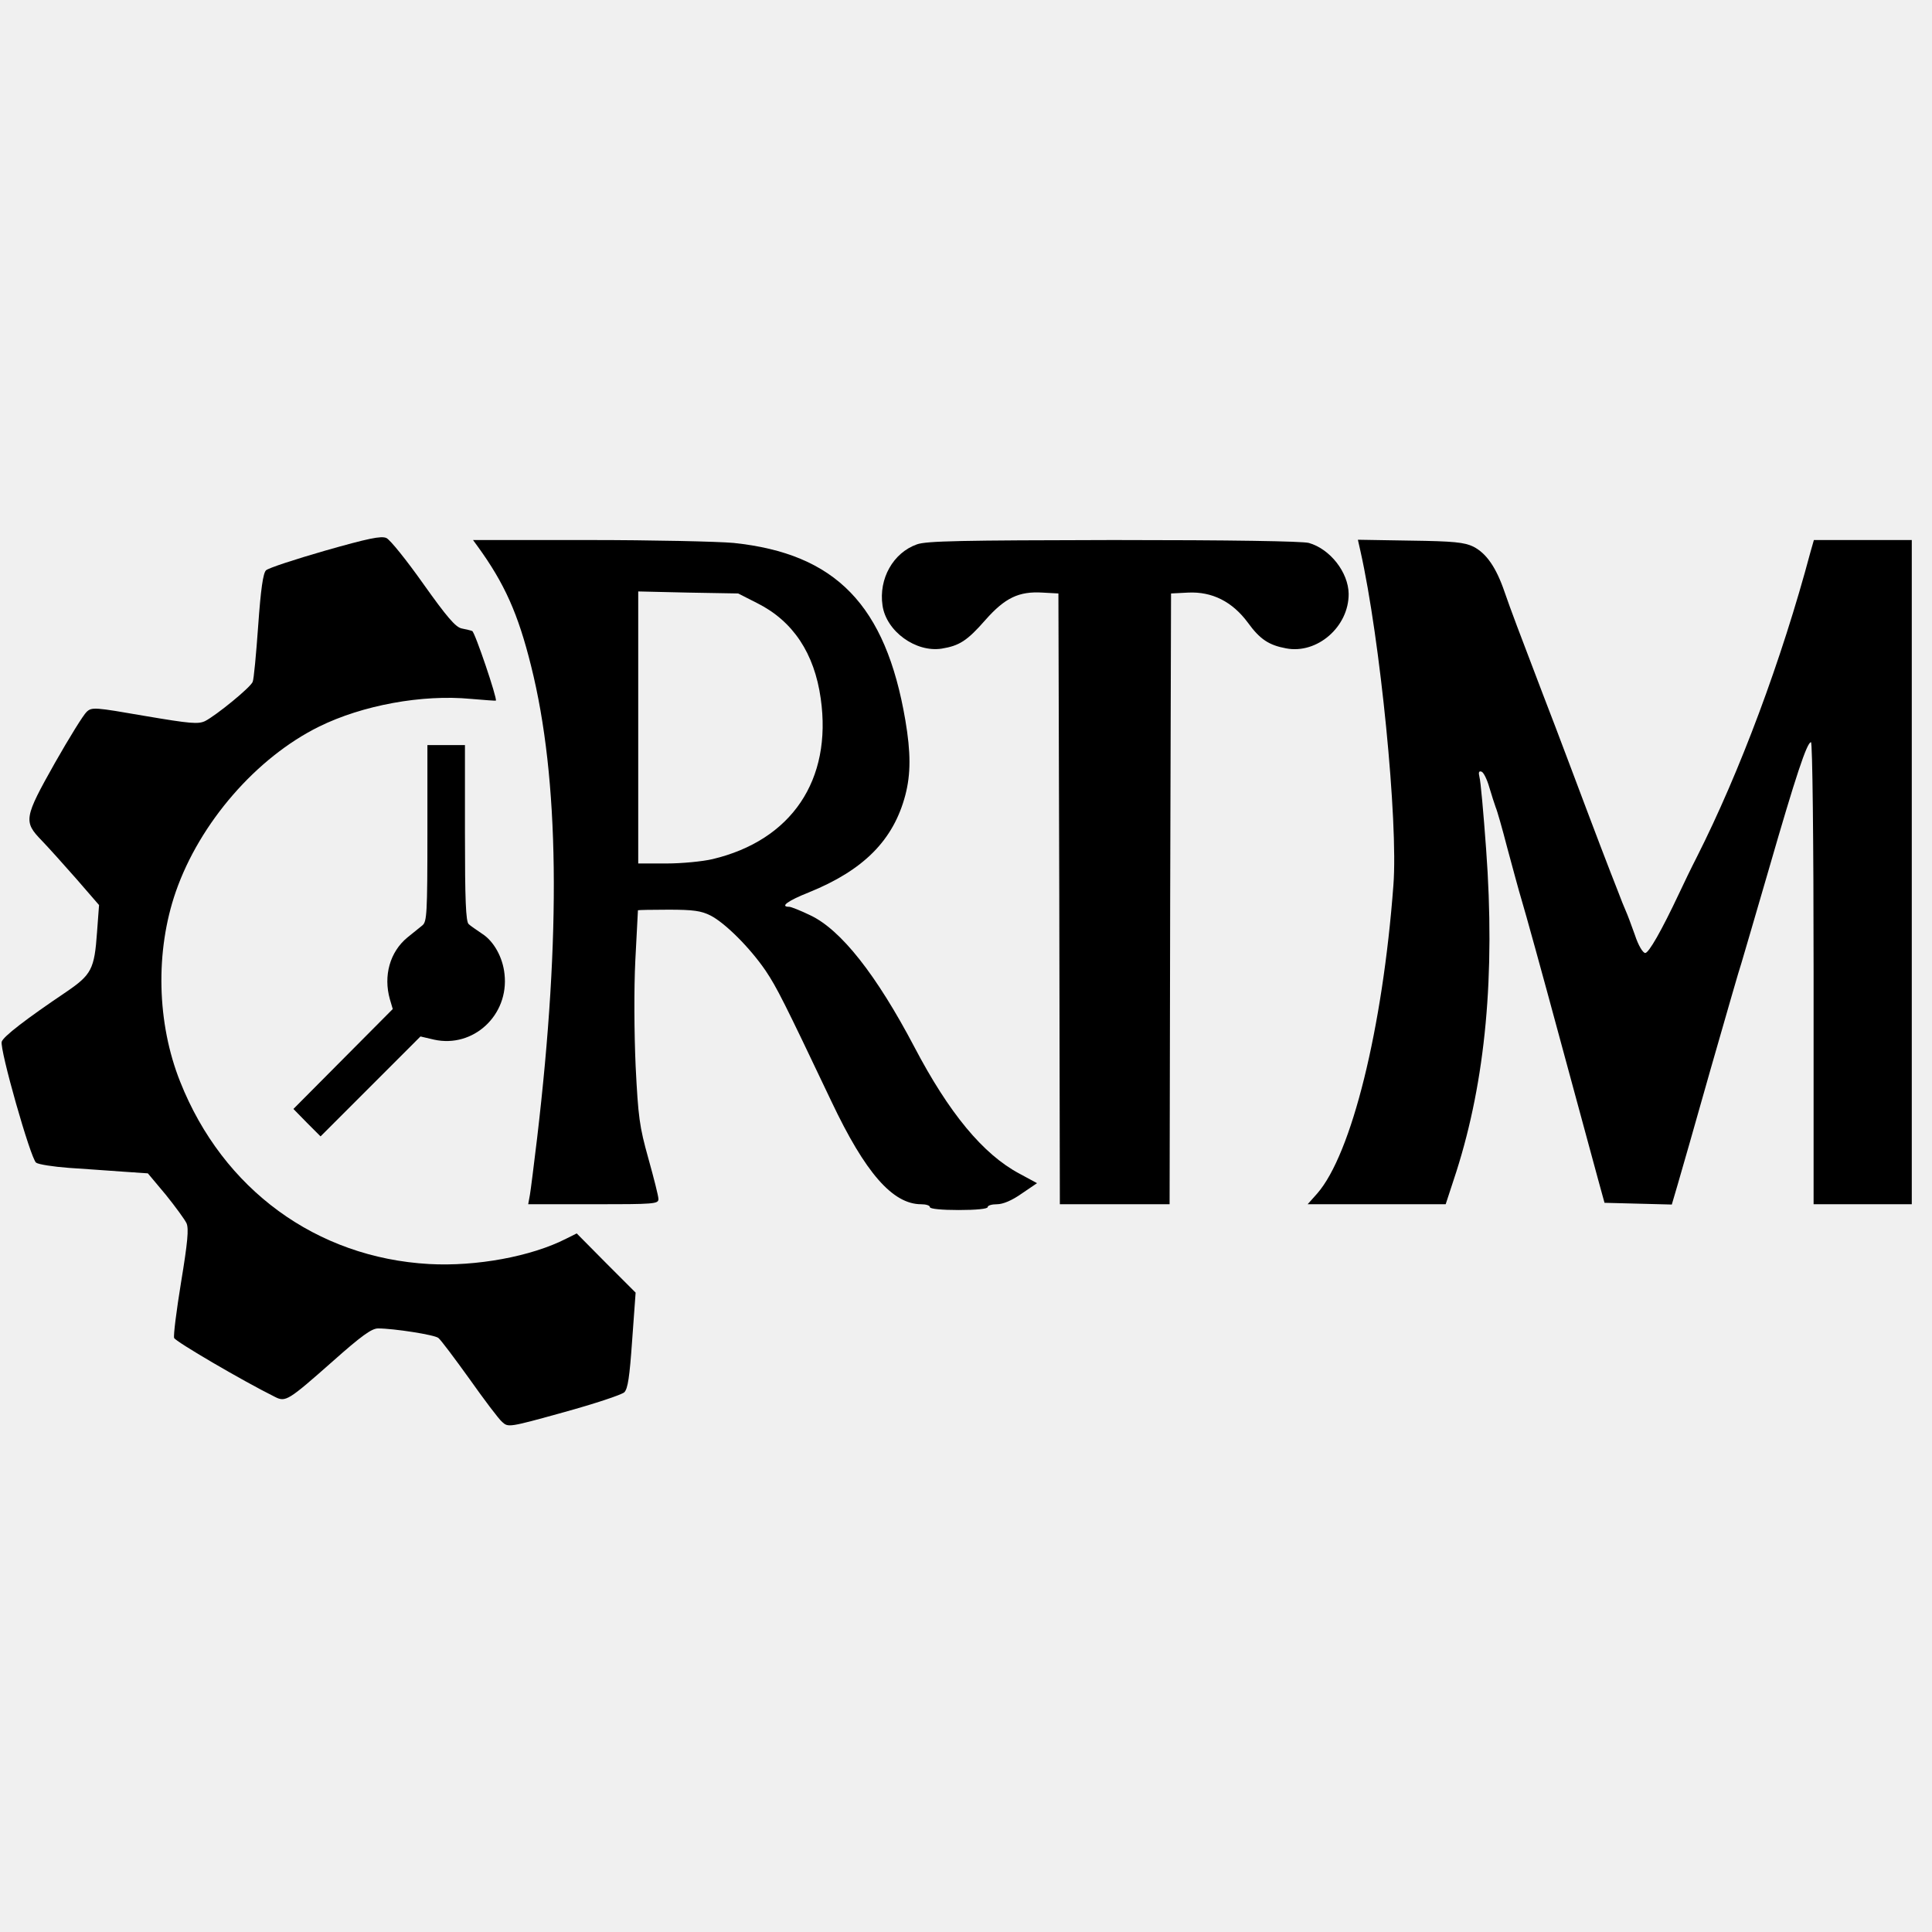
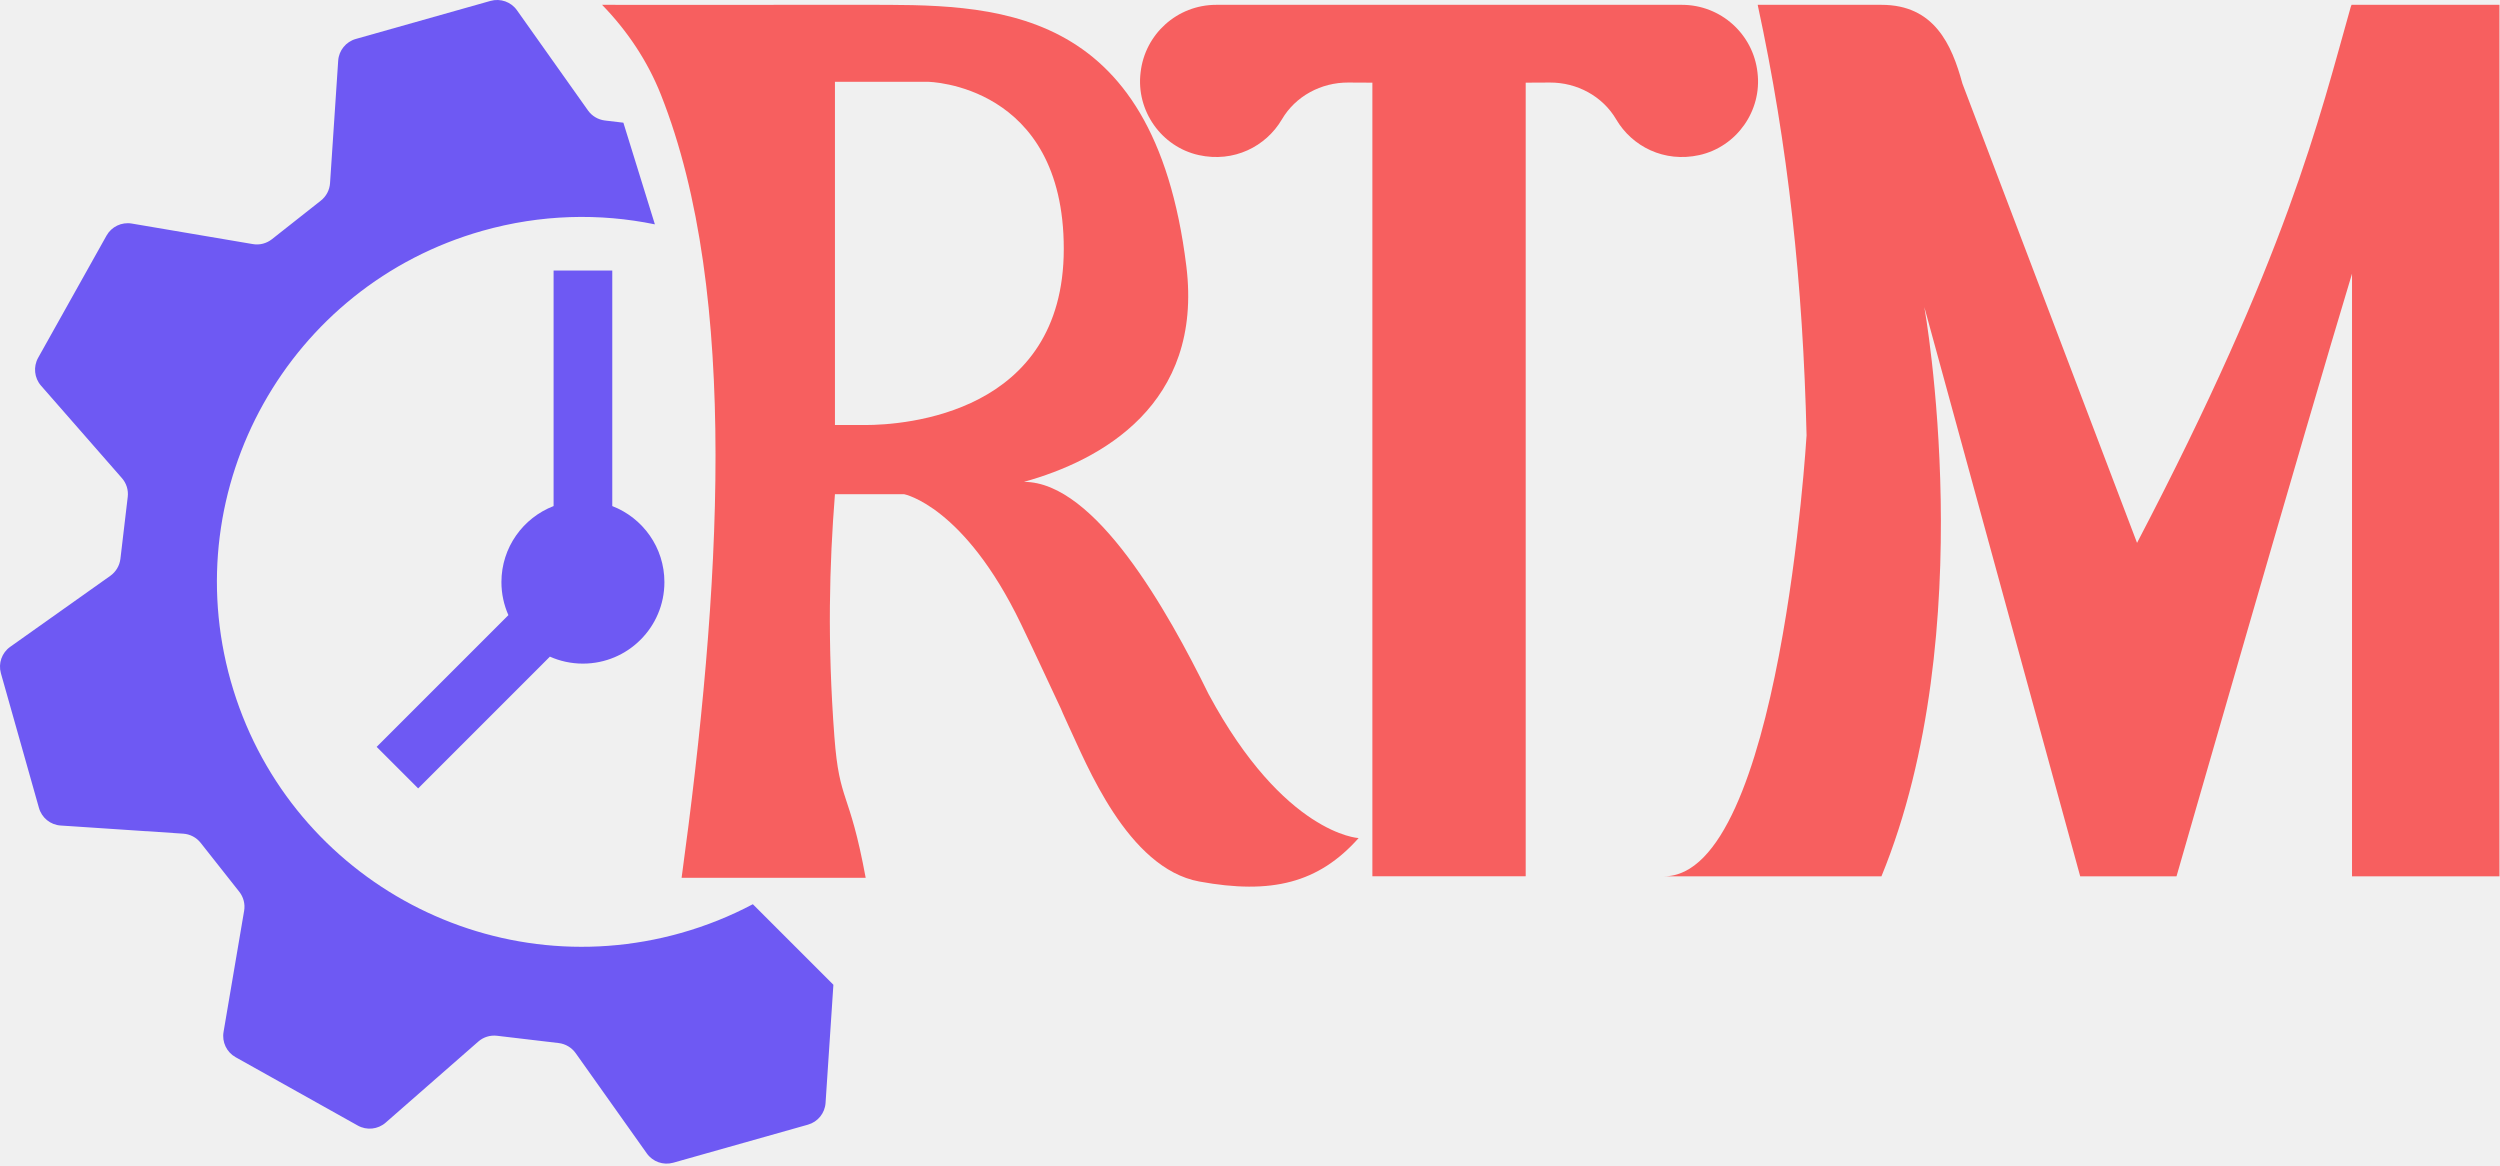
- <svg xmlns="http://www.w3.org/2000/svg" version="1.0" width="669pt" height="669pt" viewBox="0 0 669 669" preserveAspectRatio="xMidYMid meet">
-   <g transform="translate(0,669) scale(0.1,-0.1)" fill="#000000" stroke="none">
-     <path d="M1125 4783 c-104 -30 -196 -60 -204 -68 -10 -10 -18 -65 -27 -192 -7 -98 -15 -185 -19 -194 -7 -19 -126 -116 -165 -136 -24 -11 -50 -9 -209 18 -173 30 -183 31 -201 14 -11 -10 -60 -89 -110 -177 -107 -190 -109 -203 -46 -268 24 -25 78 -85 121 -134 l78 -90 -7 -94 c-9 -128 -19 -147 -107 -207 -141 -95 -217 -154 -223 -172 -8 -25 100 -405 119 -419 8 -6 59 -14 113 -18 53 -4 137 -9 186 -13 l88 -6 62 -74 c33 -41 66 -86 72 -99 8 -19 4 -65 -19 -204 -16 -98 -27 -185 -24 -193 4 -12 238 -149 349 -204 37 -19 46 -13 200 123 99 88 135 114 157 114 54 0 196 -22 209 -33 8 -6 56 -70 107 -141 51 -72 102 -140 114 -150 21 -19 23 -19 214 34 105 29 199 60 209 69 12 13 18 51 27 180 l12 165 -102 102 -102 103 -36 -18 c-121 -62 -312 -97 -475 -88 -390 22 -714 258 -862 631 -81 203 -87 452 -15 659 83 238 279 464 496 571 150 74 357 112 525 96 47 -4 86 -7 87 -6 6 5 -73 239 -82 241 -5 2 -22 6 -37 9 -21 5 -51 40 -132 154 -58 82 -115 153 -128 159 -18 8 -62 -1 -213 -44z" />
-     <path d="M1654 4798 c93 -128 140 -233 185 -414 98 -391 104 -929 21 -1634 -11 -91 -22 -180 -25 -197 l-6 -33 226 0 c210 0 225 1 225 18 0 10 -16 73 -35 141 -31 111 -35 142 -44 320 -5 114 -6 267 -1 366 5 94 9 171 9 173 1 1 48 2 106 2 86 0 113 -4 145 -20 51 -26 137 -112 191 -191 39 -58 65 -110 228 -453 117 -247 212 -356 311 -356 16 0 30 -4 30 -10 0 -6 40 -10 100 -10 60 0 100 4 100 10 0 6 15 10 32 10 21 0 52 13 86 37 l53 36 -61 33 c-126 67 -244 210 -364 439 -131 249 -254 406 -361 456 -33 16 -66 29 -72 29 -34 0 -5 21 68 50 190 77 293 181 334 337 19 73 19 147 0 259 -68 399 -241 577 -595 614 -56 5 -282 10 -502 10 l-400 0 16 -22z m969 -197 c123 -62 197 -173 219 -330 40 -282 -101 -491 -375 -556 -34 -8 -106 -15 -159 -15 l-98 0 0 471 0 471 173 -4 173 -3 67 -34z" />
-     <path d="M3175 4805 c-82 -29 -133 -119 -119 -212 13 -89 115 -163 205 -149 61 10 88 27 151 99 68 77 116 100 198 95 l55 -3 3 -1057 2 -1058 190 0 190 0 2 1058 3 1057 59 3 c83 4 153 -31 207 -104 42 -58 73 -78 132 -89 108 -21 218 75 217 189 -1 74 -64 155 -138 176 -24 6 -266 10 -677 10 -525 -1 -647 -3 -680 -15z" />
-     <path d="M4711 4781 c68 -303 131 -936 114 -1156 -37 -496 -145 -932 -264 -1068 l-33 -37 239 0 239 0 37 113 c101 317 135 680 103 1117 -9 124 -19 236 -23 249 -4 17 -2 22 7 19 7 -2 19 -26 27 -54 8 -27 18 -58 22 -69 5 -11 23 -74 40 -140 18 -66 40 -149 51 -185 11 -36 70 -249 131 -475 61 -225 121 -446 133 -490 l22 -80 117 -3 116 -3 20 68 c11 37 63 219 115 403 53 184 100 349 106 365 5 17 48 163 95 325 93 322 132 440 146 440 5 0 9 -334 9 -800 l0 -800 170 0 170 0 0 1150 0 1150 -170 0 -169 0 -12 -42 c-100 -375 -245 -762 -393 -1055 -19 -37 -46 -93 -60 -123 -64 -136 -107 -210 -119 -210 -8 0 -24 26 -36 63 -12 34 -26 71 -31 82 -5 11 -18 43 -28 70 -11 28 -38 97 -60 155 -22 58 -68 179 -102 270 -34 91 -78 206 -97 255 -84 220 -112 294 -133 355 -29 85 -63 134 -108 157 -31 15 -67 19 -219 21 l-181 3 9 -40z" />
-     <path d="M1480 3805 c0 -279 -2 -306 -17 -319 -10 -8 -33 -27 -52 -42 -61 -50 -84 -133 -61 -214 l10 -34 -172 -173 -172 -173 47 -48 47 -47 173 173 173 173 47 -11 c136 -30 260 85 244 227 -6 58 -37 114 -78 140 -19 13 -40 27 -46 33 -10 8 -13 84 -13 315 l0 305 -65 0 -65 0 0 -305z" />
+ <svg xmlns="http://www.w3.org/2000/svg" width="667" height="311" viewBox="0 0 667 311" fill="none">
+   <g clip-path="url(#clip0_139_618)">
+     <path d="M200.854 241.248C194.874 244.414 188.469 247.006 181.694 248.917C129.957 263.533 76.178 233.44 61.562 181.703C46.947 129.966 77.039 76.178 128.776 61.563C144.277 57.183 159.967 56.822 174.723 59.857L166.316 32.733L161.403 32.151C159.582 31.93 157.933 30.962 156.875 29.469L137.921 2.731C136.338 0.492 133.517 -0.5 130.876 0.238L94.935 10.392C92.294 11.138 90.408 13.459 90.228 16.199L88.054 48.875C87.931 50.704 87.045 52.393 85.593 53.533L72.544 63.827C71.101 64.958 69.255 65.442 67.451 65.122L35.16 59.644C32.454 59.184 29.756 60.472 28.419 62.859L10.169 95.469C8.841 97.864 9.144 100.841 10.949 102.9L32.511 127.546C33.725 128.916 34.299 130.737 34.078 132.574L32.126 149.101C31.904 150.922 30.928 152.562 29.436 153.628L2.731 172.566C0.491 174.149 -0.501 176.962 0.237 179.612L10.391 215.544C11.137 218.193 13.459 220.079 16.198 220.252L48.89 222.425C50.719 222.548 52.409 223.434 53.549 224.886L63.842 237.926C64.974 239.37 65.45 241.215 65.13 243.02L59.643 275.319C59.184 278.025 60.471 280.724 62.858 282.06L95.46 300.301C97.855 301.638 100.832 301.326 102.891 299.522L127.587 277.91C128.956 276.696 130.777 276.13 132.614 276.344L149.059 278.288C150.88 278.509 152.52 279.485 153.586 280.978L172.565 307.724C174.148 309.963 176.97 310.955 179.611 310.217L215.551 300.063C218.2 299.317 220.079 296.996 220.259 294.265L222.35 262.737L200.854 241.24V241.248Z" fill="#6E59F3" />
+     <path d="M163.355 135.018V72.176H147.698V135.018C139.562 138.16 133.779 146.058 133.779 155.31C133.779 158.443 134.452 161.428 135.641 164.118L100.488 199.271L111.561 210.344L146.714 175.191C149.404 176.388 152.389 177.053 155.522 177.053C167.53 177.053 177.265 167.317 177.265 155.31C177.265 146.058 171.491 138.168 163.347 135.018H163.355Z" fill="#6E59F3" />
+     <path d="M362.479 223.598C362.479 223.598 342.639 222.655 322.487 185.254C322.471 185.222 322.455 185.197 322.438 185.164C311.472 162.847 292.206 128.563 273.203 128.563H273.17C293.683 122.888 321.06 107.952 316.516 71.019C307.773 2.51532e-05 264.386 1.288 230.397 1.288H211.328L181.851 1.296L160.633 1.288C167.432 8.267 172.821 16.395 176.339 25.286C197.492 78.664 192.185 158.459 181.851 234.203H230.963C226.559 210.327 223.967 214.535 222.614 196.548C220.711 171.221 221.277 150.659 222.762 131.861H241.257C241.257 131.861 257.217 134.985 272.374 166.415C276.434 174.83 279.928 182.482 283.094 189.175C283.094 189.175 283.783 190.889 285.104 193.686C289.779 203.544 300.744 231.668 319.994 235.195C339.244 238.722 351.817 235.589 362.479 223.598ZM230.824 113.398H222.762V21.825H247.605C247.605 21.825 283.816 22.35 283.816 66.402C283.816 110.454 241.314 113.398 230.824 113.398Z" fill="#F75F5F" />
+     <path d="M453.379 41.378C463.352 39.164 470.127 29.543 468.905 19.397C468.905 19.356 468.896 19.315 468.888 19.266C467.74 9.145 459.153 1.288 448.72 1.288H324.487C314.054 1.288 305.467 9.145 304.319 19.266C304.311 19.307 304.302 19.356 304.302 19.397C303.08 29.535 309.855 39.164 319.828 41.378C329.179 43.453 337.766 39.082 342.006 31.856C345.656 25.631 352.496 21.989 359.706 22.022L366.152 22.055V233.793H407.055V22.055L413.501 22.022C420.719 21.989 427.551 25.639 431.201 31.856C435.441 39.09 444.029 43.453 453.379 41.378Z" fill="#F75F5F" />
+     <path d="M627.205 1.755C618.651 32.036 610.277 68.124 570.162 144.836L523.576 22.309C522.148 17.076 520.27 11.827 516.99 7.882C513.701 3.929 509.026 1.288 501.98 1.288H468.951C477.129 39.106 481.033 75.941 481.992 116.146C481.992 116.146 474.955 233.801 443.969 233.801H485.052H501.972C528.866 168.17 513.413 81.936 513.413 81.936L554.997 233.801H580.693C580.693 233.801 615.37 113.12 627.517 73.029V233.801H666.853V1.288H627.394L627.214 1.755H627.205Z" fill="#F75F5F" />
  </g>
+   <defs>
+     <clipPath id="clip0_139_618">
+       <rect width="666.848" height="310.471" fill="white" />
+     </clipPath>
+   </defs>
</svg>
